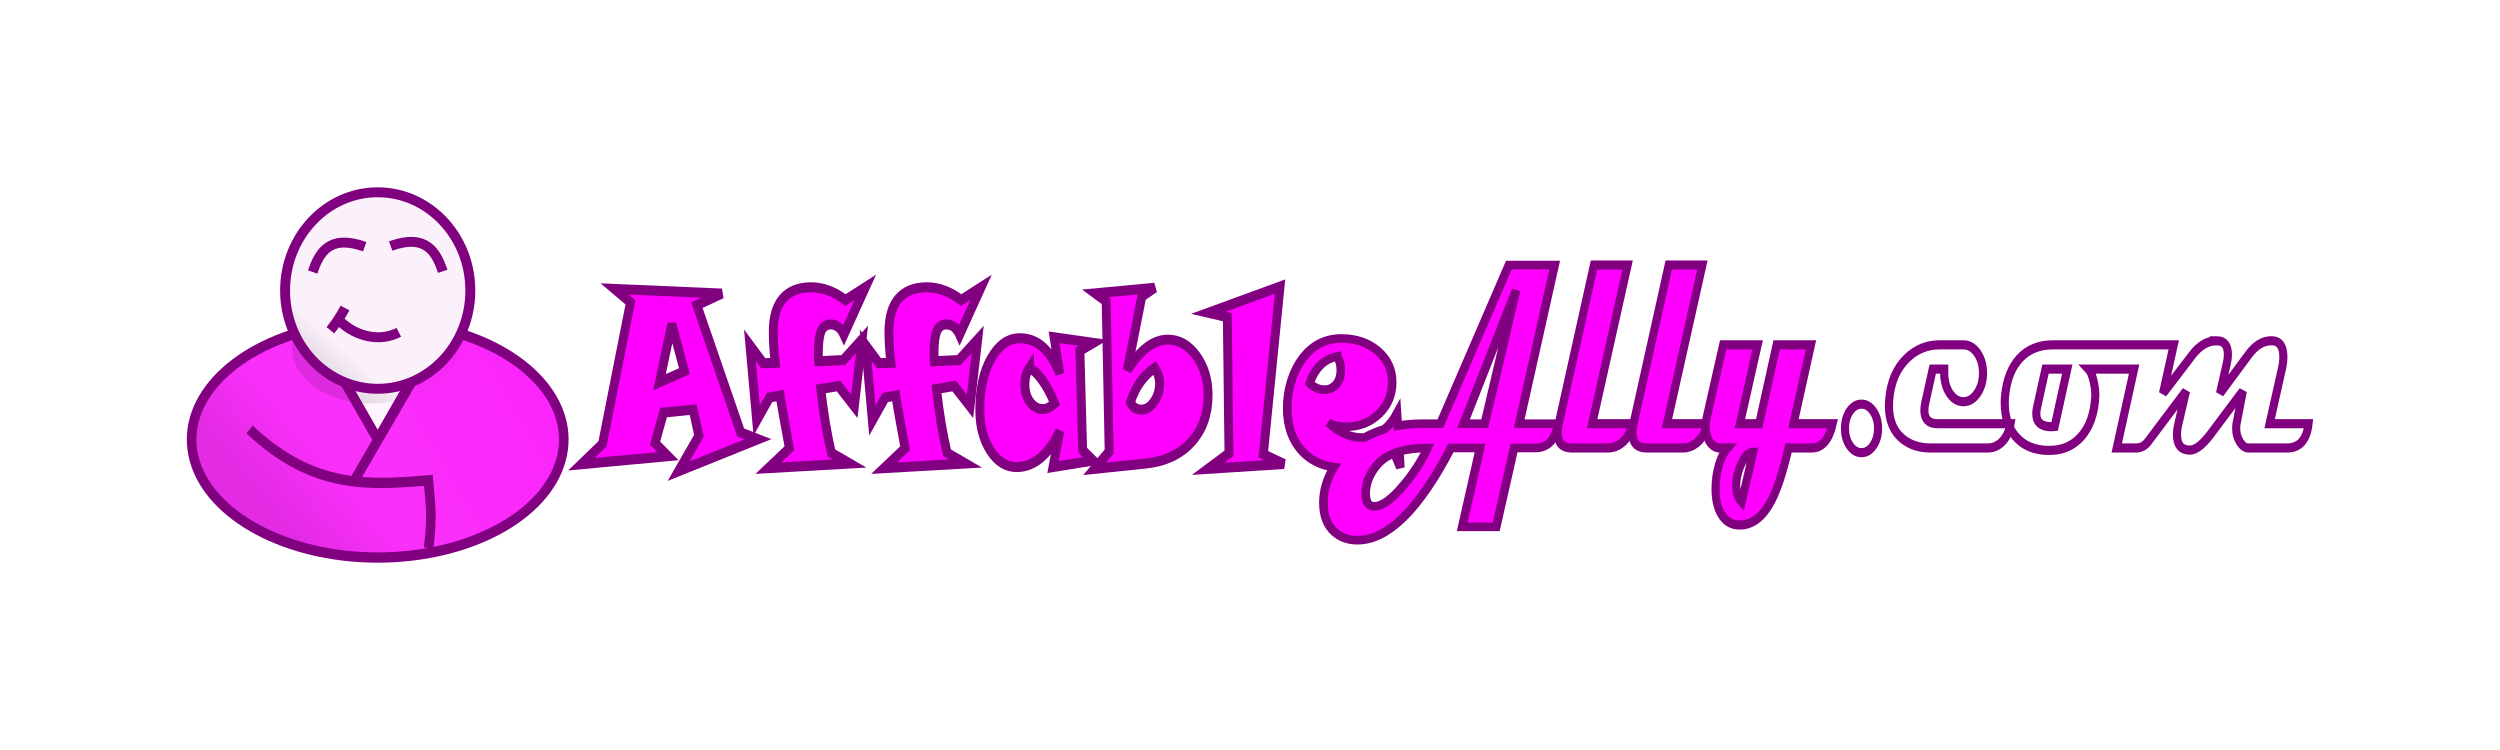
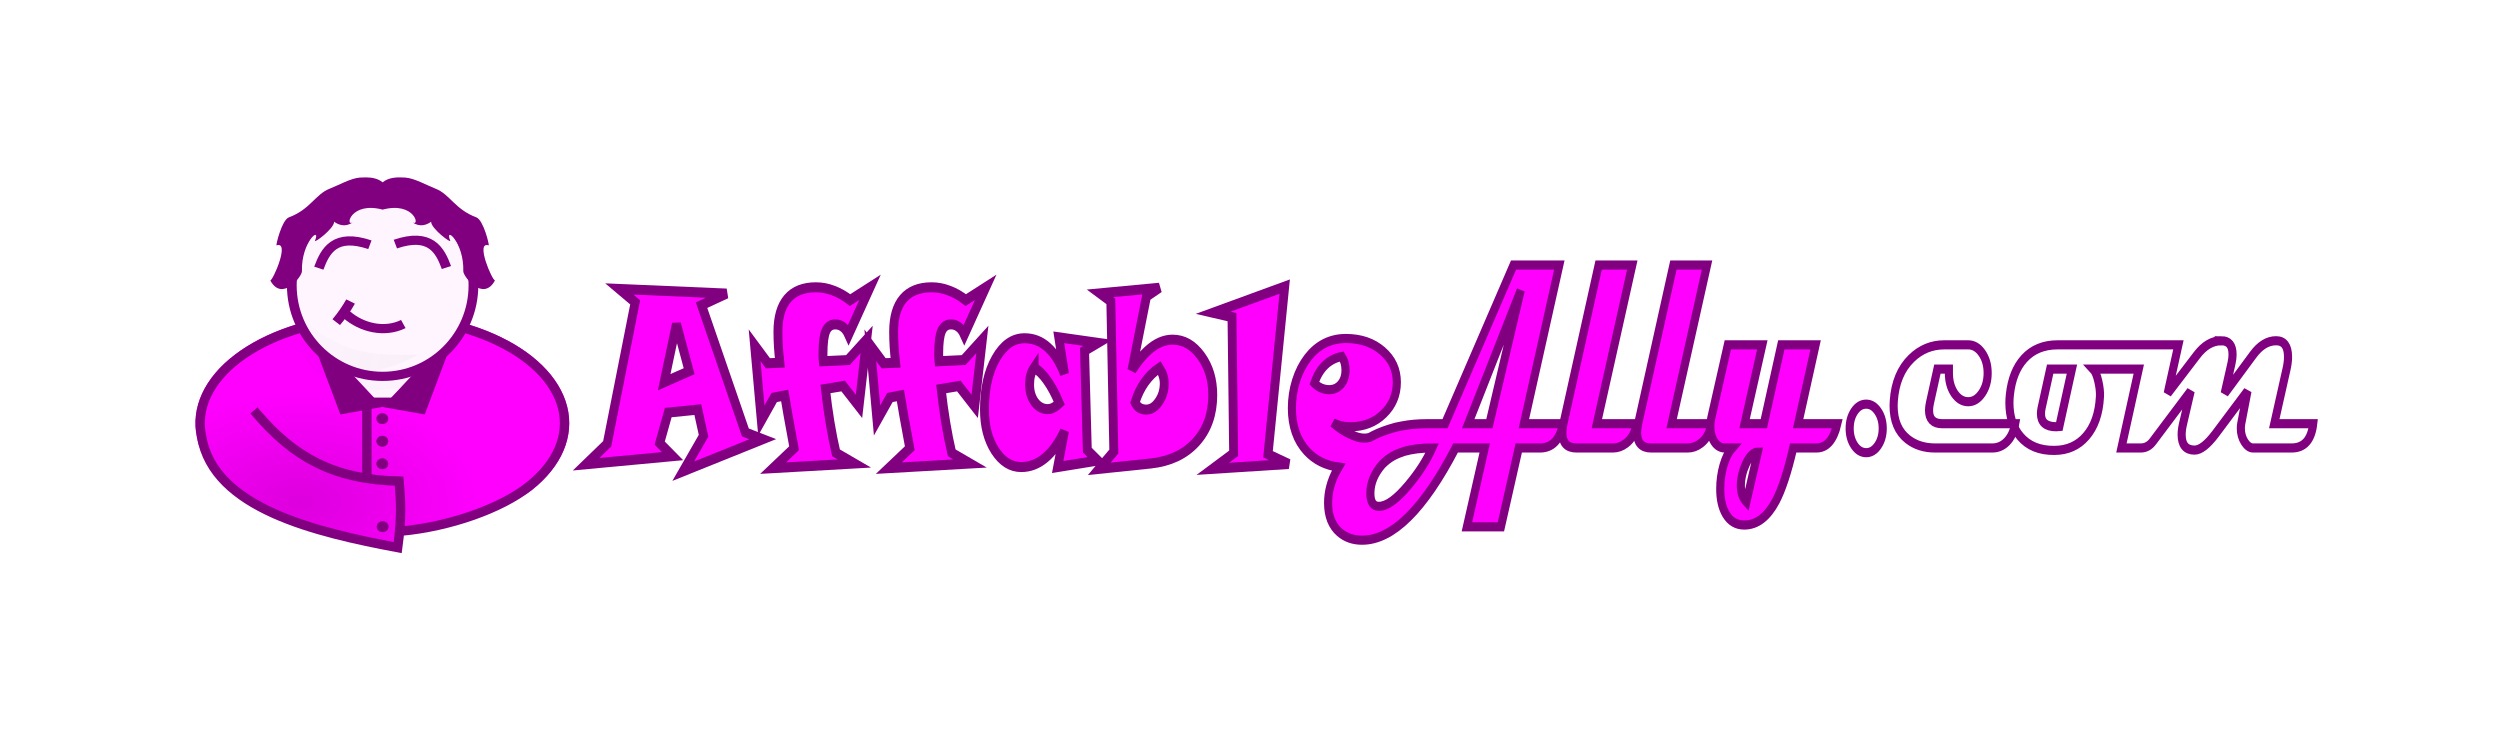
<svg xmlns="http://www.w3.org/2000/svg" xmlns:xlink="http://www.w3.org/1999/xlink" width="8000" height="2400" viewBox="0 0 8000 2400" version="1.1" id="svg8">
  <defs id="defs2">
    <linearGradient id="linearGradient838">
      <stop id="stop834" offset="0" style="stop-color:#ff00ff;stop-opacity:1;" />
      <stop id="stop836" offset="1" style="stop-color:#ffaaff;stop-opacity:1" />
    </linearGradient>
    <radialGradient xlink:href="#linearGradient838" id="radialGradient827" cx="57.282" cy="139.573" fx="57.282" fy="139.573" r="22.357" gradientTransform="matrix(1,0,0,0.8816568,0,16.51751)" gradientUnits="userSpaceOnUse" spreadMethod="reflect" />
-     <linearGradient xlink:href="#linearGradient855" id="linearGradient857" x1="656.021" y1="5.127" x2="1119.314" y2="-280.544" gradientUnits="userSpaceOnUse" gradientTransform="matrix(1.002694,0,0,1.07871,-11.72086,-41.65188)" />
-     <linearGradient id="linearGradient855">
-       <stop style="stop-color:#ffffff;stop-opacity:1;" offset="0" id="stop851" />
-       <stop style="stop-color:#ffffff;stop-opacity:0.527" offset="1" id="stop853" />
+     <radialGradient spreadMethod="reflect" gradientUnits="userSpaceOnUse" gradientTransform="matrix(1,0,0,0.8816568,0,16.51751)" r="22.357" fy="139.573" fx="57.282" cy="139.573" cx="57.282" id="radialGradient827-5" xlink:href="#linearGradient838" />
+     <linearGradient id="linearGradient965">
+       <stop id="stop961" offset="0" style="stop-color:#000000;stop-opacity:1;" />
+       <stop id="stop963" offset="1" style="stop-color:#000000;stop-opacity:0;" />
    </linearGradient>
-     <linearGradient xlink:href="#linearGradient1071" id="linearGradient1077" x1="430.561" y1="280.298" x2="590.971" y2="136.298" gradientUnits="userSpaceOnUse" gradientTransform="matrix(1.002694,0,0,1.07871,-1.694013,-45.96669)" />
+     <linearGradient id="linearGradient1339">
+       <stop style="stop-color:#ffffff;stop-opacity:0.231" offset="0" id="stop1335" />
+       <stop style="stop-color:#000000;stop-opacity:0.141" offset="1" id="stop1337" />
+     </linearGradient>
    <linearGradient id="linearGradient1071">
-       <stop style="stop-color:#000000;stop-opacity:1;" offset="0" id="stop1067" />
-       <stop style="stop-color:#000000;stop-opacity:0.141" offset="1" id="stop1069" />
+       <stop id="stop1067" offset="0" style="stop-color:#000000;stop-opacity:1;" />
+       <stop id="stop1069" offset="1" style="stop-color:#000000;stop-opacity:0.141" />
    </linearGradient>
-     <linearGradient xlink:href="#linearGradient1071" id="linearGradient1049" gradientUnits="userSpaceOnUse" gradientTransform="matrix(0.4598172,0,0,0.5651099,409.2102,-146.4245)" x1="430.561" y1="280.298" x2="590.971" y2="136.298" />
-     <linearGradient xlink:href="#linearGradient1071" id="linearGradient1081" gradientUnits="userSpaceOnUse" gradientTransform="matrix(0.499058,0,0,0.8981533,24.23037,-686.8551)" x1="430.561" y1="280.298" x2="476.012" y2="188.903" />
+     <radialGradient spreadMethod="reflect" gradientUnits="userSpaceOnUse" gradientTransform="matrix(1,0,0,0.8816568,0,16.51751)" r="22.357" fy="139.573" fx="57.282" cy="139.573" cx="57.282" id="radialGradient827-55" xlink:href="#linearGradient838" />
+     <linearGradient y2="136.298" x2="590.971" y1="290.314" x1="502.894" gradientTransform="matrix(0.5490671,0,0,0.6440534,474.4132,-198.2713)" gradientUnits="userSpaceOnUse" id="linearGradient1049" xlink:href="#linearGradient1071" />
+     <linearGradient y2="136.298" x2="590.971" y1="280.298" x1="430.561" gradientTransform="matrix(1.178848,0,0,1.319536,-65.99549,-75.18657)" gradientUnits="userSpaceOnUse" id="linearGradient1226" xlink:href="#linearGradient1071" />
+     <linearGradient gradientTransform="matrix(1.105025,0.5759596,0,1.28166,-93.32294,-306.5986)" gradientUnits="userSpaceOnUse" y2="391.781" x2="943.907" y1="271.596" x1="518.801" id="linearGradient2511" xlink:href="#linearGradient1339" />
+     <radialGradient gradientUnits="userSpaceOnUse" gradientTransform="matrix(1,0,0,0.606743,0,405.5889)" r="582.553" fy="1373.606" fx="538.192" cy="1373.606" cx="538.192" id="radialGradient967" xlink:href="#linearGradient965" />
+     <filter id="filter973" style="color-interpolation-filters:sRGB">
+       <feBlend id="feBlend975" in2="BackgroundImage" mode="darken" />
+     </filter>
+     <radialGradient r="582.553" fy="1373.606" fx="538.192" cy="1373.606" cx="538.192" gradientTransform="matrix(1,0,0,0.606743,0,405.5889)" gradientUnits="userSpaceOnUse" id="radialGradient1023" xlink:href="#linearGradient965" />
  </defs>
  <g id="layer1" transform="translate(-106.0129,1740.132)">
-     <g id="g2091" transform="matrix(6.673447,0,0,7.505101,-384.3788,-1801.385)">
-       <g id="g969" transform="translate(-5.734134,-3.9595188e-6)">
-         <g transform="translate(-33.06932,11.78087)" id="g5104">
-           <path style="font-style:normal;font-variant:normal;font-weight:normal;font-stretch:normal;font-size:128.679px;line-height:0px;font-family:'Fira Code';-inkscape-font-specification:'Fira Code';letter-spacing:0px;word-spacing:0px;fill:#ff00ff;fill-opacity:1;stroke:#800080;stroke-width:27.549;stroke-miterlimit:4;stroke-dasharray:none" d="m 5087.289,759.777 -219.18,507.687 h -58.975 c -26.885,0 -52.66,2.291 -77.33,6.859 l -2.463,-39.545 c -11.219,20.621 -24.291,37.197 -39.207,49.752 -12.106,3.731 -23.916,8.073 -35.428,13.027 -9.738,4.231 -19.066,8.843 -27.998,13.826 -3.004,0.239 -6.038,0.369 -9.109,0.369 -18.672,0 -36.859,-3.791 -54.559,-11.375 -17.505,-7.837 -35.398,-19.845 -53.682,-36.023 8.364,4.298 17.116,7.584 26.258,9.859 9.142,2.022 18.963,3.033 29.467,3.033 42.596,0 77.996,-13.65 106.199,-40.951 28.398,-27.302 42.596,-61.176 42.596,-101.623 0,-40.194 -15.366,-73.562 -46.098,-100.105 -30.732,-26.543 -69.73,-39.814 -116.994,-39.814 -24.702,0 -47.361,5.182 -67.978,15.547 -20.423,10.364 -38.414,25.657 -53.975,45.881 -16.144,20.982 -28.69,45.629 -37.637,73.941 -8.753,28.06 -13.129,57.259 -13.129,87.594 0,57.384 16.144,103.517 48.432,138.402 26.56,28.318 60.276,45.052 101.141,50.215 -2.2,3.636 -4.335,7.334 -6.387,11.107 -18.239,33.652 -27.359,68.113 -27.359,103.383 0,41.417 12.261,72.804 36.783,94.16 19.456,16.826 43.37,25.238 71.742,25.238 97.48,0 197.292,-98.367 299.434,-295.1 h 93.324 l -57.15,252.389 h 108.83 l 57.15,-252.389 h 67.732 c 39.114,0 63.838,-25.886 74.174,-77.658 h -125.49 l 113.389,-507.687 z m 23.104,80.57 -100.318,427.117 h -67.791 z m -572.734,212.043 c 4.084,6.32 7.097,13.018 9.043,20.096 1.946,7.078 2.92,15.041 2.92,23.889 0,18.201 -4.863,33.116 -14.588,44.744 -9.725,11.629 -22.271,17.443 -37.637,17.443 -8.753,0 -17.31,-1.77 -25.674,-5.309 -8.364,-3.792 -15.659,-8.974 -21.883,-15.547 8.364,-24.268 19.838,-43.48 34.426,-57.637 14.782,-14.409 32.581,-23.635 53.393,-27.68 z m 289.412,292.732 c -17.834,40.123 -43.267,79.762 -76.301,118.914 -37.695,45.3 -69.108,67.949 -94.238,67.949 -18.239,0 -27.359,-13.913 -27.359,-41.74 0,-32.681 12.665,-63.581 37.998,-92.703 13.462,-15.373 31.323,-27.362 53.57,-35.973 l 19.396,46.498 -3.234,-51.926 c 25.294,-7.339 55.34,-11.02 90.168,-11.02 z" transform="matrix(0.1498476,0,0,0.1332427,73.48402,8.161489)" id="path969" />
-           <path id="path971" style="font-style:normal;font-variant:normal;font-weight:bold;font-stretch:semi-expanded;font-size:128.679px;line-height:0px;font-family:Magneto;-inkscape-font-specification:'Magneto, Bold Semi-Expanded';font-variant-ligatures:normal;font-variant-caps:normal;font-variant-numeric:normal;font-feature-settings:normal;text-align:start;letter-spacing:0px;word-spacing:0px;writing-mode:lr-tb;text-anchor:start;fill:#ff00ff;fill-opacity:1;stroke:#800080;stroke-width:3.893;stroke-miterlimit:4;stroke-dasharray:none" d="m 930.733,177.042 q -1.139,5.691 -5.239,8.407 -2.87,1.94 -6.15,1.94 h -17.538 q -6.742,0 -6.742,-6.532 0,-1.681 0.501,-3.816 l 16.9,-67.646 h 16.126 l -16.991,67.646 z" />
-           <path id="path973" style="font-style:normal;font-variant:normal;font-weight:bold;font-stretch:semi-expanded;font-size:128.679px;line-height:0px;font-family:Magneto;-inkscape-font-specification:'Magneto, Bold Semi-Expanded';font-variant-ligatures:normal;font-variant-caps:normal;font-variant-numeric:normal;font-feature-settings:normal;text-align:start;letter-spacing:0px;word-spacing:0px;writing-mode:lr-tb;text-anchor:start;fill:#ff00ff;fill-opacity:1;stroke:#800080;stroke-width:3.893;stroke-miterlimit:4;stroke-dasharray:none" d="m 894.884,177.042 q -1.139,5.691 -5.239,8.407 -2.87,1.94 -6.15,1.94 h -17.538 q -6.742,0 -6.742,-6.532 0,-1.681 0.501,-3.816 L 876.617,109.396 h 16.126 l -16.991,67.646 z" />
-           <path id="path975" style="font-style:normal;font-variant:normal;font-weight:bold;font-stretch:semi-expanded;font-size:128.679px;line-height:0px;font-family:Magneto;-inkscape-font-specification:'Magneto, Bold Semi-Expanded';font-variant-ligatures:normal;font-variant-caps:normal;font-variant-numeric:normal;font-feature-settings:normal;text-align:start;letter-spacing:0px;word-spacing:0px;writing-mode:lr-tb;text-anchor:start;fill:#ff00ff;fill-opacity:1;stroke:#800080;stroke-width:3.893;stroke-miterlimit:4;stroke-dasharray:none" d="m 991.091,177.042 q -2.688,10.347 -10.067,10.347 h -11.115 q -3.963,15.262 -8.336,22.635 -6.104,10.218 -15.169,10.218 -5.694,0 -8.792,-4.721 -2.688,-4.139 -2.688,-10.671 0,-5.174 1.549,-10.024 1.594,-4.85 4.145,-7.437 h -3.462 q -3.006,0 -5.011,-2.587 -1.959,-2.651 -1.959,-6.596 0,-1.811 0.456,-3.686 l 7.926,-31.107 h 16.536 l -8.518,33.629 h 9.247 l 8.382,-33.629 h 16.444 l -8.382,33.629 z m -38.127,12.093 q -3.006,0 -5.603,4.786 -2.551,4.85 -2.551,9.636 0,4.268 2.642,6.855 z" />
-           <path id="path977" style="font-style:normal;font-variant:normal;font-weight:bold;font-stretch:semi-expanded;font-size:128.679px;line-height:0px;font-family:Magneto;-inkscape-font-specification:'Magneto, Bold Semi-Expanded';font-variant-ligatures:normal;font-variant-caps:normal;font-variant-numeric:normal;font-feature-settings:normal;text-align:start;letter-spacing:0px;word-spacing:0px;writing-mode:lr-tb;text-anchor:start;fill:none;fill-opacity:1;stroke:#800080;stroke-width:3.893;stroke-miterlimit:4;stroke-dasharray:none" d="m 1012.839,179.047 q 0,4.268 -2.323,7.308 -2.323,3.04 -5.603,3.04 -3.325,0 -5.649,-3.04 -2.278,-3.04 -2.278,-7.308 0,-4.268 2.278,-7.308 2.323,-3.04 5.649,-3.04 3.28,0 5.603,3.04 2.323,3.04 2.323,7.308 z" />
-           <path id="path979" style="font-style:normal;font-variant:normal;font-weight:bold;font-stretch:semi-expanded;font-size:128.679px;line-height:0px;font-family:Magneto;-inkscape-font-specification:'Magneto, Bold Semi-Expanded';font-variant-ligatures:normal;font-variant-caps:normal;font-variant-numeric:normal;font-feature-settings:normal;text-align:start;letter-spacing:0px;word-spacing:0px;writing-mode:lr-tb;text-anchor:start;fill:none;fill-opacity:1;stroke:#800080;stroke-width:3.893;stroke-miterlimit:4;stroke-dasharray:none" d="m 1076.365,177.042 q -1.002,5.044 -4.191,7.825 -2.915,2.522 -6.787,2.522 h -27.423 q -7.835,0 -13.165,-3.751 -6.742,-4.721 -6.742,-14.228 0,-1.035 0.091,-2.134 0.911,-11.576 8.473,-18.108 6.651,-5.756 15.716,-5.756 h 11.479 q 3.872,0 6.605,3.492 2.733,3.492 2.733,8.537 0,5.109 -2.779,8.666 -2.733,3.557 -6.559,3.557 -3.872,0 -6.605,-3.557 -2.688,-3.622 -2.642,-8.795 0,0 0,-1.552 h -5.512 l -3.553,14.292 q -0.456,1.811 -0.456,3.298 0,5.691 6.332,5.691 z" />
-           <path id="path981" d="m 1175.214,141.667 c -4.343,0 -8.26,2.048 -11.752,6.144 l -13.985,16.297 5.147,-20.695 h -1.412 -15.032 -41.498 c -6.681,0 -12.026,1.962 -16.035,5.885 -3.766,3.708 -6.043,8.817 -6.833,15.327 -0.152,1.164 -0.228,2.328 -0.228,3.492 0,5.907 1.716,10.671 5.147,14.292 3.857,4.096 9.369,6.101 16.536,6.014 6.165,-0.043 11.176,-2.026 15.032,-5.95 4.039,-4.096 6.271,-9.744 6.696,-16.944 0.121,-1.854 -0.137,-4.031 -0.774,-6.532 -0.638,-2.544 -1.458,-4.29 -2.46,-5.238 h 21.854 l -8.325,33.629 h 9.293 c 2.308,0 4.237,-0.927 5.785,-2.781 l 18.13,-21.471 -3.644,13.904 c -0.456,1.681 -0.683,3.234 -0.683,4.656 0,4.398 2.065,6.596 6.195,6.596 2.763,0 6.089,-2.285 9.976,-6.855 l 15.397,-18.302 c -1.336,6.079 -2.338,10.714 -3.006,13.904 -0.121,0.647 -0.182,1.315 -0.182,2.005 0,2.156 0.607,4.096 1.822,5.82 1.245,1.681 2.596,2.522 4.054,2.522 h 18.494 c 6.013,0 9.46,-3.449 10.34,-10.347 h -18.677 l 5.876,-23.281 c 0.486,-1.897 0.729,-3.622 0.729,-5.174 0,-4.613 -1.913,-6.92 -5.74,-6.92 -4.039,0 -7.714,2.005 -11.024,6.014 l -13.62,16.426 3.28,-12.869 c 0.334,-1.337 0.501,-2.565 0.501,-3.686 0,-3.923 -1.792,-5.885 -5.375,-5.885 z m -82.086,12.093 h 10.432 l -6.059,24.51 c -0.425,0.043 -0.926,0.065 -1.503,0.065 -4.859,0 -7.288,-1.854 -7.288,-5.562 0,-0.776 0.106,-1.595 0.319,-2.458 z" style="font-style:normal;font-variant:normal;font-weight:bold;font-stretch:semi-expanded;font-size:128.679px;line-height:0px;font-family:Magneto;-inkscape-font-specification:'Magneto, Bold Semi-Expanded';font-variant-ligatures:normal;font-variant-caps:normal;font-variant-numeric:normal;font-feature-settings:normal;text-align:start;letter-spacing:0px;word-spacing:0px;writing-mode:lr-tb;text-anchor:start;fill:none;fill-opacity:1;stroke:#800080;stroke-width:3.893;stroke-miterlimit:4;stroke-dasharray:none" />
-           <path id="path1219" style="font-style:normal;font-variant:normal;font-weight:normal;font-stretch:normal;font-size:15.436px;line-height:1.15em;font-family:'Snap ITC';-inkscape-font-specification:'Snap ITC, Normal';font-variant-ligatures:normal;font-variant-caps:normal;font-variant-numeric:normal;font-feature-settings:normal;text-align:center;letter-spacing:0px;word-spacing:-0.169px;writing-mode:lr-tb;text-anchor:middle;fill:#ff00ff;fill-opacity:1;stroke:#800080;stroke-width:4.272;stroke-miterlimit:4;stroke-dasharray:none;stroke-opacity:1;paint-order:fill markers stroke" d="m 440.502,154.65 -6.077,-20.159 -5.902,24.858 z m 35.281,29.001 -38.123,13.641 9.749,-15.107 -2.754,-11.166 -14.165,1.263 -4.11,13.035 6.164,5.558 -41.446,3.436 10.099,-8.69 13.422,-60.326 -7.607,-5.709 51.413,1.97 -11.979,4.951 21.029,54.263 z" />
-           <path id="path1221" style="font-style:normal;font-variant:normal;font-weight:normal;font-stretch:normal;font-size:15.436px;line-height:1.15em;font-family:'Snap ITC';-inkscape-font-specification:'Snap ITC, Normal';font-variant-ligatures:normal;font-variant-caps:normal;font-variant-numeric:normal;font-feature-settings:normal;text-align:center;letter-spacing:0px;word-spacing:-0.169px;writing-mode:lr-tb;text-anchor:middle;fill:#ff00ff;fill-opacity:1;stroke:#800080;stroke-width:4.272;stroke-miterlimit:4;stroke-dasharray:none;stroke-opacity:1;paint-order:fill markers stroke" d="m 527.24,118.879 -10.274,20.159 q -1.093,-2.173 -2.711,-3.234 -1.574,-1.112 -3.672,-1.112 -3.148,0 -4.547,2.88 -1.355,2.88 -1.355,9.448 0,1.162 0,1.92 0.046,0.758 0.131,1.465 l 11.848,-0.505 8.962,-8.791 -3.672,28.546 -7.607,-8.69 -8.482,1.263 q 0.918,7.427 2.186,14.248 1.268,6.77 2.885,12.985 l 8.787,4.547 -38.954,1.97 10.055,-8.488 q -1.967,-9.397 -2.929,-14.248 -0.962,-4.901 -1.574,-8.235 l -5.028,0.859 -6.164,9.802 -3.235,-32.083 6.383,7.68 5.727,-0.202 q -0.437,-3.537 -0.699,-6.871 -0.219,-3.335 -0.219,-6.366 0,-9.347 4.634,-14.147 4.634,-4.8 13.553,-4.8 4.284,0 8.394,1.415 4.153,1.364 8.001,4.042 z" />
-           <path id="path1223" style="font-style:normal;font-variant:normal;font-weight:normal;font-stretch:normal;font-size:15.436px;line-height:1.15em;font-family:'Snap ITC';-inkscape-font-specification:'Snap ITC, Normal';font-variant-ligatures:normal;font-variant-caps:normal;font-variant-numeric:normal;font-feature-settings:normal;text-align:center;letter-spacing:0px;word-spacing:-0.169px;writing-mode:lr-tb;text-anchor:middle;fill:#ff00ff;fill-opacity:1;stroke:#800080;stroke-width:4.272;stroke-miterlimit:4;stroke-dasharray:none;stroke-opacity:1;paint-order:fill markers stroke" d="m 582.719,118.879 -10.274,20.159 q -1.093,-2.173 -2.711,-3.234 -1.574,-1.112 -3.672,-1.112 -3.148,0 -4.547,2.88 -1.355,2.88 -1.355,9.448 0,1.162 0,1.92 0.046,0.758 0.131,1.465 l 11.848,-0.505 8.962,-8.791 -3.672,28.546 -7.607,-8.69 -8.482,1.263 q 0.918,7.427 2.186,14.248 1.268,6.77 2.885,12.985 l 8.787,4.547 -38.954,1.97 10.055,-8.488 q -1.967,-9.397 -2.929,-14.248 -0.962,-4.901 -1.574,-8.235 l -5.028,0.859 -6.164,9.802 -3.235,-32.083 6.383,7.68 5.727,-0.202 q -0.437,-3.537 -0.699,-6.871 -0.219,-3.335 -0.219,-6.366 0,-9.347 4.634,-14.147 4.634,-4.8 13.553,-4.8 4.284,0 8.394,1.415 4.153,1.364 8.001,4.042 z" />
-           <path id="path1225" style="font-style:normal;font-variant:normal;font-weight:normal;font-stretch:normal;font-size:15.436px;line-height:1.15em;font-family:'Snap ITC';-inkscape-font-specification:'Snap ITC, Normal';font-variant-ligatures:normal;font-variant-caps:normal;font-variant-numeric:normal;font-feature-settings:normal;text-align:center;letter-spacing:0px;word-spacing:-0.169px;writing-mode:lr-tb;text-anchor:middle;fill:#ff00ff;fill-opacity:1;stroke:#800080;stroke-width:4.272;stroke-miterlimit:4;stroke-dasharray:none;stroke-opacity:1;paint-order:fill markers stroke" d="m 605.934,153.134 q -1.137,1.516 -1.661,3.234 -0.525,1.718 -0.525,3.991 0,4.446 2.492,7.478 2.536,2.981 6.208,2.981 1.312,0 2.711,-0.606 1.399,-0.657 2.842,-1.869 -2.798,-5.962 -5.858,-9.751 -3.017,-3.84 -6.208,-5.457 z m 30.603,-10.56 -6.427,3.385 1.312,42.339 5.028,4.446 -19.236,2.779 3.279,-15.41 q -4.022,7.629 -9.312,11.519 -5.246,3.89 -11.454,3.89 -7.432,0 -12.547,-7.023 -5.071,-7.073 -5.071,-17.481 0,-13.288 5.465,-21.826 5.465,-8.589 13.771,-8.589 6.295,0 11.061,3.84 4.809,3.789 8.088,11.368 l -2.754,-15.612 z" />
-           <path id="path1227" style="font-style:normal;font-variant:normal;font-weight:normal;font-stretch:normal;font-size:15.436px;line-height:1.15em;font-family:'Snap ITC';-inkscape-font-specification:'Snap ITC, Normal';font-variant-ligatures:normal;font-variant-caps:normal;font-variant-numeric:normal;font-feature-settings:normal;text-align:center;letter-spacing:0px;word-spacing:-0.169px;writing-mode:lr-tb;text-anchor:middle;fill:#ff00ff;fill-opacity:1;stroke:#800080;stroke-width:4.272;stroke-miterlimit:4;stroke-dasharray:none;stroke-opacity:1;paint-order:fill markers stroke" d="m 654.331,167.938 q 0.787,1.566 2.098,2.324 1.355,0.758 3.279,0.758 3.41,0 5.989,-3.385 2.623,-3.385 2.623,-7.781 0,-1.718 -0.568,-3.284 -0.524,-1.566 -1.792,-3.335 -4.066,2.476 -6.995,6.164 -2.929,3.688 -4.634,8.539 z m 5.465,-45.118 -6.995,31.426 q 4.809,-6.619 9.574,-9.802 4.809,-3.234 9.968,-3.234 7.957,0 13.597,6.922 5.64,6.871 5.64,16.673 0,12.176 -8.001,20.058 -8.001,7.831 -21.816,9.145 l -24.614,2.274 6.995,-7.377 -1.443,-64.014 -5.203,-3.436 28.461,-2.375 z" />
-           <path id="path1229" style="font-style:normal;font-variant:normal;font-weight:normal;font-stretch:normal;font-size:15.436px;line-height:1.15em;font-family:'Snap ITC';-inkscape-font-specification:'Snap ITC, Normal';font-variant-ligatures:normal;font-variant-caps:normal;font-variant-numeric:normal;font-feature-settings:normal;text-align:center;letter-spacing:0px;word-spacing:-0.169px;writing-mode:lr-tb;text-anchor:middle;fill:#ff00ff;fill-opacity:1;stroke:#800080;stroke-width:4.272;stroke-miterlimit:4;stroke-dasharray:none;stroke-opacity:1;paint-order:fill markers stroke" d="m 727.953,194.21 -36.374,2.071 10.012,-6.619 -0.787,-58.052 -9.05,-1.869 34.319,-11.166 -8.001,71.492 z" />
+     <g id="g2091" transform="matrix(6.673447,0,0,7.505101,-369.4273,-1801.385)">
+       <path style="font-style:normal;font-variant:normal;font-weight:normal;font-stretch:normal;font-size:128.679px;line-height:0px;font-family:'Fira Code';-inkscape-font-specification:'Fira Code';letter-spacing:0px;word-spacing:0px;fill:#ff00ff;fill-opacity:1;stroke:#800080;stroke-width:3.893;stroke-miterlimit:4;stroke-dasharray:none" d="m 796.999,121.177 -32.844,67.646 h -8.837 c -4.029,0 -7.894,0.29 -11.588,0.914 -3.052,0.515 -3.304,0.532 -6.244,1.36 -1.81,0.51 -3.584,1.076 -5.309,1.736 -1.459,0.564 -2.857,1.178 -4.195,1.842 -3.901,1.036 -7.793,-0.783 -9.54,-1.466 -2.623,-1.044 -5.304,-2.644 -8.044,-4.8 1.253,0.573 2.565,1.011 3.935,1.314 1.37,0.269 2.842,0.404 4.416,0.404 6.383,0 11.688,-1.819 15.914,-5.456 4.255,-3.638 6.383,-8.151 6.383,-13.541 0,-5.356 -2.303,-9.802 -6.908,-13.338 -4.605,-3.537 -10.449,-5.305 -17.531,-5.305 -3.702,0 -7.097,0.691 -10.186,2.072 -3.06,1.381 -5.756,3.419 -8.088,6.113 -2.419,2.796 -4.299,6.08 -5.64,9.852 -1.312,3.739 -1.967,7.629 -1.967,11.671 0,7.646 2.419,13.793 7.257,18.441 3.98,3.773 9.032,6.003 15.156,6.691 -0.33,0.485 -0.65,0.977 -0.957,1.48 -2.733,4.484 -4.1,9.076 -4.1,13.775 0,5.519 1.837,9.701 5.512,12.546 2.915,2.242 6.499,3.363 10.75,3.363 14.607,0 29.564,-13.107 44.869,-39.32 h 13.984 l -8.564,33.629 h 16.308 l 8.564,-33.629 h 10.15 c 5.861,0 9.566,-3.449 11.115,-10.347 h -18.804 l 16.991,-67.646 z m 3.462,10.735 -15.032,56.91 h -10.158 z m -85.823,28.253 c 0.612,0.842 1.063,1.734 1.355,2.678 0.292,0.943 0.438,2.004 0.438,3.183 0,2.425 -0.729,4.412 -2.186,5.962 -1.457,1.549 -3.337,2.324 -5.64,2.324 -1.312,0 -2.594,-0.236 -3.847,-0.707 -1.253,-0.505 -2.346,-1.196 -3.279,-2.072 1.253,-3.234 2.973,-5.793 5.159,-7.68 2.215,-1.92 4.882,-3.149 8.001,-3.688 z m 43.368,39.004 c -2.672,5.346 -6.483,10.628 -11.433,15.844 -5.649,6.036 -10.356,9.054 -14.121,9.054 -2.733,0 -4.1,-1.854 -4.1,-5.562 0,-4.354 1.898,-8.472 5.694,-12.352 3.511,-3.071 6.193,-4.245 10.449,-5.516 3.79,-0.978 8.293,-1.468 13.511,-1.468 z" id="path969" />
+       <path id="path971" style="font-style:normal;font-variant:normal;font-weight:bold;font-stretch:semi-expanded;font-size:128.679px;line-height:0px;font-family:Magneto;-inkscape-font-specification:'Magneto, Bold Semi-Expanded';font-variant-ligatures:normal;font-variant-caps:normal;font-variant-numeric:normal;font-feature-settings:normal;text-align:start;letter-spacing:0px;word-spacing:0px;writing-mode:lr-tb;text-anchor:start;fill:#ff00ff;fill-opacity:1;stroke:#800080;stroke-width:3.893;stroke-miterlimit:4;stroke-dasharray:none" d="m 891.93,188.823 q -1.139,5.691 -5.239,8.407 -2.87,1.94 -6.15,1.94 H 863.004 q -6.742,0 -6.742,-6.532 0,-1.681 0.501,-3.816 l 16.9,-67.646 h 16.126 l -16.991,67.646 z" />
+       <path id="path973" style="font-style:normal;font-variant:normal;font-weight:bold;font-stretch:semi-expanded;font-size:128.679px;line-height:0px;font-family:Magneto;-inkscape-font-specification:'Magneto, Bold Semi-Expanded';font-variant-ligatures:normal;font-variant-caps:normal;font-variant-numeric:normal;font-feature-settings:normal;text-align:start;letter-spacing:0px;word-spacing:0px;writing-mode:lr-tb;text-anchor:start;fill:#ff00ff;fill-opacity:1;stroke:#800080;stroke-width:3.893;stroke-miterlimit:4;stroke-dasharray:none" d="m 856.08,188.823 q -1.139,5.691 -5.239,8.407 -2.87,1.94 -6.15,1.94 h -17.538 q -6.742,0 -6.742,-6.532 0,-1.681 0.501,-3.816 l 16.9,-67.646 h 16.126 l -16.991,67.646 z" />
+       <path id="path975" style="font-style:normal;font-variant:normal;font-weight:bold;font-stretch:semi-expanded;font-size:128.679px;line-height:0px;font-family:Magneto;-inkscape-font-specification:'Magneto, Bold Semi-Expanded';font-variant-ligatures:normal;font-variant-caps:normal;font-variant-numeric:normal;font-feature-settings:normal;text-align:start;letter-spacing:0px;word-spacing:0px;writing-mode:lr-tb;text-anchor:start;fill:#ff00ff;fill-opacity:1;stroke:#800080;stroke-width:3.893;stroke-miterlimit:4;stroke-dasharray:none" d="m 952.287,188.823 q -2.688,10.347 -10.067,10.347 h -11.115 q -3.963,15.262 -8.336,22.635 -6.104,10.218 -15.169,10.218 -5.694,0 -8.792,-4.721 -2.688,-4.139 -2.688,-10.671 0,-5.174 1.549,-10.024 1.594,-4.85 4.145,-7.437 h -3.462 q -3.006,0 -5.011,-2.587 -1.959,-2.651 -1.959,-6.596 0,-1.811 0.456,-3.686 l 7.926,-31.107 h 16.536 l -8.518,33.629 h 9.247 l 8.382,-33.629 h 16.444 l -8.382,33.629 z M 914.16,200.916 q -3.006,0 -5.603,4.786 -2.551,4.85 -2.551,9.636 0,4.268 2.642,6.855 z" />
+       <path id="path977" style="font-style:normal;font-variant:normal;font-weight:bold;font-stretch:semi-expanded;font-size:128.679px;line-height:0px;font-family:Magneto;-inkscape-font-specification:'Magneto, Bold Semi-Expanded';font-variant-ligatures:normal;font-variant-caps:normal;font-variant-numeric:normal;font-feature-settings:normal;text-align:start;letter-spacing:0px;word-spacing:0px;writing-mode:lr-tb;text-anchor:start;fill:none;fill-opacity:1;stroke:#800080;stroke-width:3.893;stroke-miterlimit:4;stroke-dasharray:none" d="m 974.035,190.828 q 0,4.268 -2.323,7.308 -2.323,3.04 -5.603,3.04 -3.325,0 -5.649,-3.04 -2.278,-3.04 -2.278,-7.308 0,-4.268 2.278,-7.308 2.323,-3.04 5.649,-3.04 3.28,0 5.603,3.04 2.323,3.04 2.323,7.308 z" />
+       <path id="path979" style="font-style:normal;font-variant:normal;font-weight:bold;font-stretch:semi-expanded;font-size:128.679px;line-height:0px;font-family:Magneto;-inkscape-font-specification:'Magneto, Bold Semi-Expanded';font-variant-ligatures:normal;font-variant-caps:normal;font-variant-numeric:normal;font-feature-settings:normal;text-align:start;letter-spacing:0px;word-spacing:0px;writing-mode:lr-tb;text-anchor:start;fill:none;fill-opacity:1;stroke:#800080;stroke-width:3.893;stroke-miterlimit:4;stroke-dasharray:none" d="m 1037.561,188.823 q -1.002,5.044 -4.191,7.825 -2.915,2.522 -6.787,2.522 h -27.423 q -7.835,0 -13.165,-3.751 -6.742,-4.721 -6.742,-14.228 0,-1.035 0.091,-2.134 0.911,-11.576 8.473,-18.108 6.651,-5.756 15.716,-5.756 h 11.479 q 3.872,0 6.605,3.492 2.733,3.492 2.733,8.537 0,5.109 -2.779,8.666 -2.733,3.557 -6.559,3.557 -3.872,0 -6.605,-3.557 -2.688,-3.622 -2.642,-8.795 0,0 0,-1.552 h -5.512 l -3.553,14.292 q -0.456,1.811 -0.456,3.298 0,5.691 6.332,5.691 z" />
+       <path id="path981" d="m 1136.41,153.448 c -4.343,0 -8.26,2.048 -11.752,6.144 l -13.985,16.297 5.147,-20.695 h -1.412 -15.032 -41.498 c -6.681,0 -12.026,1.962 -16.035,5.885 -3.766,3.708 -6.043,8.817 -6.833,15.327 -0.152,1.164 -0.228,2.328 -0.228,3.492 0,5.907 1.716,10.671 5.147,14.292 3.857,4.096 9.369,6.101 16.536,6.014 6.165,-0.043 11.176,-2.026 15.032,-5.95 4.039,-4.096 6.271,-9.744 6.696,-16.944 0.121,-1.854 -0.137,-4.031 -0.774,-6.532 -0.638,-2.544 -1.458,-4.29 -2.46,-5.238 h 21.854 l -8.325,33.629 h 9.293 c 2.308,0 4.237,-0.927 5.785,-2.781 l 18.13,-21.471 -3.644,13.904 c -0.456,1.681 -0.683,3.234 -0.683,4.656 0,4.398 2.065,6.596 6.195,6.596 2.763,0 6.089,-2.285 9.976,-6.855 l 15.397,-18.302 c -1.336,6.079 -2.338,10.714 -3.006,13.904 -0.121,0.647 -0.182,1.315 -0.182,2.005 0,2.156 0.607,4.096 1.822,5.82 1.245,1.681 2.596,2.522 4.054,2.522 h 18.494 c 6.013,0 9.46,-3.449 10.34,-10.347 h -18.677 l 5.876,-23.281 c 0.486,-1.897 0.729,-3.622 0.729,-5.174 0,-4.613 -1.913,-6.92 -5.74,-6.92 -4.039,0 -7.714,2.005 -11.024,6.014 l -13.62,16.426 3.28,-12.869 c 0.334,-1.337 0.501,-2.565 0.501,-3.686 0,-3.923 -1.792,-5.885 -5.375,-5.885 z m -82.086,12.093 h 10.432 l -6.059,24.51 c -0.425,0.043 -0.926,0.065 -1.503,0.065 -4.859,0 -7.288,-1.854 -7.288,-5.562 0,-0.776 0.106,-1.595 0.319,-2.458 z" style="font-style:normal;font-variant:normal;font-weight:bold;font-stretch:semi-expanded;font-size:128.679px;line-height:0px;font-family:Magneto;-inkscape-font-specification:'Magneto, Bold Semi-Expanded';font-variant-ligatures:normal;font-variant-caps:normal;font-variant-numeric:normal;font-feature-settings:normal;text-align:start;letter-spacing:0px;word-spacing:0px;writing-mode:lr-tb;text-anchor:start;fill:none;fill-opacity:1;stroke:#800080;stroke-width:3.893;stroke-miterlimit:4;stroke-dasharray:none" />
+       <path id="path1219" style="font-style:normal;font-variant:normal;font-weight:normal;font-stretch:normal;font-size:15.436px;line-height:1.15em;font-family:'Snap ITC';-inkscape-font-specification:'Snap ITC, Normal';font-variant-ligatures:normal;font-variant-caps:normal;font-variant-numeric:normal;font-feature-settings:normal;text-align:center;letter-spacing:0px;word-spacing:-0.169px;writing-mode:lr-tb;text-anchor:middle;fill:#ff00ff;fill-opacity:1;stroke:#800080;stroke-width:4.272;stroke-miterlimit:4;stroke-dasharray:none;stroke-opacity:1;paint-order:fill markers stroke" d="m 401.698,166.431 -6.077,-20.159 -5.902,24.858 z m 35.281,29.001 -38.123,13.641 9.749,-15.107 -2.754,-11.166 -14.165,1.263 -4.11,13.035 6.164,5.558 -41.446,3.436 10.099,-8.69 13.422,-60.326 -7.607,-5.709 51.413,1.97 -11.979,4.951 21.029,54.263 z" />
+       <path id="path1221" style="font-style:normal;font-variant:normal;font-weight:normal;font-stretch:normal;font-size:15.436px;line-height:1.15em;font-family:'Snap ITC';-inkscape-font-specification:'Snap ITC, Normal';font-variant-ligatures:normal;font-variant-caps:normal;font-variant-numeric:normal;font-feature-settings:normal;text-align:center;letter-spacing:0px;word-spacing:-0.169px;writing-mode:lr-tb;text-anchor:middle;fill:#ff00ff;fill-opacity:1;stroke:#800080;stroke-width:4.272;stroke-miterlimit:4;stroke-dasharray:none;stroke-opacity:1;paint-order:fill markers stroke" d="m 488.436,130.66 -10.274,20.159 q -1.093,-2.173 -2.711,-3.234 -1.574,-1.112 -3.672,-1.112 -3.148,0 -4.547,2.88 -1.355,2.88 -1.355,9.448 0,1.162 0,1.92 0.046,0.758 0.131,1.465 l 11.848,-0.505 8.962,-8.791 -3.672,28.546 -7.607,-8.69 -8.482,1.263 q 0.918,7.427 2.186,14.248 1.268,6.77 2.885,12.985 l 8.787,4.547 -38.954,1.97 10.055,-8.488 q -1.967,-9.397 -2.929,-14.248 -0.962,-4.901 -1.574,-8.235 l -5.028,0.859 -6.164,9.802 -3.235,-32.083 6.383,7.68 5.727,-0.202 q -0.437,-3.537 -0.699,-6.871 -0.219,-3.335 -0.219,-6.366 0,-9.347 4.634,-14.147 4.634,-4.8 13.553,-4.8 4.284,0 8.394,1.415 4.153,1.364 8.001,4.042 z" />
+       <path id="path1223" style="font-style:normal;font-variant:normal;font-weight:normal;font-stretch:normal;font-size:15.436px;line-height:1.15em;font-family:'Snap ITC';-inkscape-font-specification:'Snap ITC, Normal';font-variant-ligatures:normal;font-variant-caps:normal;font-variant-numeric:normal;font-feature-settings:normal;text-align:center;letter-spacing:0px;word-spacing:-0.169px;writing-mode:lr-tb;text-anchor:middle;fill:#ff00ff;fill-opacity:1;stroke:#800080;stroke-width:4.272;stroke-miterlimit:4;stroke-dasharray:none;stroke-opacity:1;paint-order:fill markers stroke" d="m 543.916,130.66 -10.274,20.159 q -1.093,-2.173 -2.711,-3.234 -1.574,-1.112 -3.672,-1.112 -3.148,0 -4.547,2.88 -1.355,2.88 -1.355,9.448 0,1.162 0,1.92 0.046,0.758 0.131,1.465 l 11.848,-0.505 8.962,-8.791 -3.672,28.546 -7.607,-8.69 -8.482,1.263 q 0.918,7.427 2.186,14.248 1.268,6.77 2.885,12.985 l 8.787,4.547 -38.954,1.97 10.055,-8.488 q -1.967,-9.397 -2.929,-14.248 -0.962,-4.901 -1.574,-8.235 l -5.028,0.859 -6.164,9.802 -3.235,-32.083 6.383,7.68 5.727,-0.202 q -0.437,-3.537 -0.699,-6.871 -0.219,-3.335 -0.219,-6.366 0,-9.347 4.634,-14.147 4.634,-4.8 13.553,-4.8 4.284,0 8.394,1.415 4.153,1.364 8.001,4.042 z" />
+       <path id="path1225" style="font-style:normal;font-variant:normal;font-weight:normal;font-stretch:normal;font-size:15.436px;line-height:1.15em;font-family:'Snap ITC';-inkscape-font-specification:'Snap ITC, Normal';font-variant-ligatures:normal;font-variant-caps:normal;font-variant-numeric:normal;font-feature-settings:normal;text-align:center;letter-spacing:0px;word-spacing:-0.169px;writing-mode:lr-tb;text-anchor:middle;fill:#ff00ff;fill-opacity:1;stroke:#800080;stroke-width:4.272;stroke-miterlimit:4;stroke-dasharray:none;stroke-opacity:1;paint-order:fill markers stroke" d="m 567.13,164.915 q -1.137,1.516 -1.661,3.234 -0.525,1.718 -0.525,3.991 0,4.446 2.492,7.478 2.536,2.981 6.208,2.981 1.312,0 2.711,-0.606 1.399,-0.657 2.842,-1.869 -2.798,-5.962 -5.858,-9.751 -3.017,-3.84 -6.208,-5.457 z m 30.603,-10.56 -6.427,3.385 1.312,42.339 5.028,4.446 -19.236,2.779 3.279,-15.41 q -4.022,7.629 -9.312,11.519 -5.246,3.89 -11.454,3.89 -7.432,0 -12.547,-7.023 -5.071,-7.073 -5.071,-17.481 0,-13.288 5.465,-21.826 5.465,-8.589 13.771,-8.589 6.295,0 11.061,3.84 4.809,3.789 8.088,11.368 l -2.754,-15.612 z" />
+       <path id="path1227" style="font-style:normal;font-variant:normal;font-weight:normal;font-stretch:normal;font-size:15.436px;line-height:1.15em;font-family:'Snap ITC';-inkscape-font-specification:'Snap ITC, Normal';font-variant-ligatures:normal;font-variant-caps:normal;font-variant-numeric:normal;font-feature-settings:normal;text-align:center;letter-spacing:0px;word-spacing:-0.169px;writing-mode:lr-tb;text-anchor:middle;fill:#ff00ff;fill-opacity:1;stroke:#800080;stroke-width:4.272;stroke-miterlimit:4;stroke-dasharray:none;stroke-opacity:1;paint-order:fill markers stroke" d="m 615.527,179.718 q 0.787,1.566 2.098,2.324 1.355,0.758 3.279,0.758 3.41,0 5.989,-3.385 2.623,-3.385 2.623,-7.781 0,-1.718 -0.568,-3.284 -0.524,-1.566 -1.792,-3.335 -4.066,2.476 -6.995,6.164 -2.929,3.688 -4.634,8.539 z m 5.465,-45.118 -6.995,31.426 q 4.809,-6.619 9.574,-9.802 4.809,-3.234 9.968,-3.234 7.957,0 13.597,6.922 5.64,6.871 5.64,16.673 0,12.176 -8.001,20.058 -8.001,7.831 -21.816,9.145 l -24.614,2.274 6.995,-7.377 -1.443,-64.014 -5.203,-3.436 28.461,-2.375 z" />
+       <path id="path1229" style="font-style:normal;font-variant:normal;font-weight:normal;font-stretch:normal;font-size:15.436px;line-height:1.15em;font-family:'Snap ITC';-inkscape-font-specification:'Snap ITC, Normal';font-variant-ligatures:normal;font-variant-caps:normal;font-variant-numeric:normal;font-feature-settings:normal;text-align:center;letter-spacing:0px;word-spacing:-0.169px;writing-mode:lr-tb;text-anchor:middle;fill:#ff00ff;fill-opacity:1;stroke:#800080;stroke-width:4.272;stroke-miterlimit:4;stroke-dasharray:none;stroke-opacity:1;paint-order:fill markers stroke" d="m 689.15,205.991 -36.374,2.071 10.012,-6.619 -0.787,-58.052 -9.05,-1.869 34.319,-11.166 -8.001,71.492 z" />
+     </g>
+   </g>
+   <g style="display:inline;enable-background:new" id="g1051" transform="translate(423.4841,367.5739)">
+     <g transform="translate(2.056898,158.0872)" style="display:inline" id="layer7">
+       <g style="display:inline;opacity:1" transform="translate(71.23495,903.3248)" id="layer1-8">
+         <path id="path910" transform="translate(-73.29185,-1061.412)" d="m 799.699,646.014 c -26.105,0.008 -52.318,1.04 -78.473,3.123 -152.17,12.119 -290.009,58.816 -383.578,129.947 -93.57,71.131 -135.313,160.952 -116.164,249.955 38.312,231.031 619.933,349.659 619.933,349.659 l 8.115,-54.611 c 0,0 329.189,-63.473 420.18,-135.737 90.991,-72.264 129.494,-162.578 107.148,-251.326 C 1354.515,848.275 1273.124,768.26 1150.365,714.357 1048.706,669.719 925.477,645.975 799.699,646.014 Z M 398.975,957.252 617.451,1123.504 c -89.358,-36.174 -165.012,-93.442 -218.477,-166.252 z" style="display:inline;fill:#ff00ff;fill-opacity:1;fill-rule:nonzero;stroke:#ff00ff;stroke-width:30;stroke-linecap:square;stroke-linejoin:miter;stroke-miterlimit:4;stroke-dasharray:none;stroke-opacity:1;paint-order:fill markers stroke" />
+         <path d="m 429.504,-446.931 a 667.427,357.657 0 0 1 598.417,0.593 l -300.311,319.406 z" id="path957" style="display:inline;fill:#fff5ff;fill-opacity:1;fill-rule:nonzero;stroke:none;stroke-width:32.722;stroke-linecap:butt;stroke-linejoin:miter;stroke-miterlimit:4;stroke-dasharray:none;stroke-opacity:1;paint-order:fill markers stroke" />
+       </g>
+       <g id="g1184" transform="translate(71.23495,903.3248)" style="display:inline;opacity:0.133;filter:url(#filter973)">
+         <ellipse transform="matrix(0.9749971,-0.2222175,0.3683795,0.9296755,0,0)" ry="184.579" rx="266.959" cy="-194.215" cx="819.648" style="display:inline;opacity:0.115;fill:url(#linearGradient1049);fill-opacity:1;fill-rule:evenodd;stroke:none;stroke-width:14.867;stroke-linecap:butt;stroke-linejoin:miter;stroke-miterlimit:4;stroke-dasharray:none;stroke-opacity:1;paint-order:fill markers stroke" id="ellipse1047" />
+         <path transform="translate(-73.29185,-1061.412)" d="M 801.804,936.067 560.243,677.899 c -160.838,54.837 -372.171,174.504 -338.759,351.14 38.312,231.031 359.225,300.33 619.933,349.659 3.279,-24.419 6.541,-34.785 8.115,-54.611 137.586,-23.284 320.275,-59.352 420.18,-135.737 90.991,-72.264 129.494,-162.578 107.148,-251.326 -74.3,-157.314 -182.954,-215.51 -335.713,-258.685 z" style="display:inline;fill:url(#radialGradient1023);fill-opacity:1;fill-rule:nonzero;stroke:none;stroke-width:30;stroke-linecap:square;stroke-linejoin:miter;stroke-miterlimit:4;stroke-dasharray:none;stroke-opacity:0.346;paint-order:fill markers stroke" id="path923" />
+       </g>
+       <g style="display:inline" id="g1055" transform="translate(71.23495,903.3248)">
+         <ellipse ry="349.751" rx="583.872" cy="-70.341" cx="727.61" style="opacity:0.115;fill:none;fill-opacity:1;fill-rule:evenodd;stroke:none;stroke-width:30.265;stroke-linecap:butt;stroke-linejoin:miter;stroke-miterlimit:4;stroke-dasharray:none;stroke-opacity:1;paint-order:fill markers stroke" id="ellipse849" />
+         <ellipse style="display:inline;opacity:1;fill:#800080;fill-opacity:1;fill-rule:nonzero;stroke:#800080;stroke-width:1.63;stroke-linecap:square;stroke-linejoin:round;stroke-miterlimit:4;stroke-dasharray:none;stroke-opacity:1;paint-order:stroke markers fill" id="ellipse2524" cx="726.708" cy="-17.077" rx="18.157" ry="16.662" />
+         <ellipse ry="16.662" rx="18.157" cy="-89.321" cx="726.708" id="ellipse2526" style="display:inline;opacity:1;fill:#800080;fill-opacity:1;fill-rule:nonzero;stroke:#800080;stroke-width:1.63;stroke-linecap:square;stroke-linejoin:round;stroke-miterlimit:4;stroke-dasharray:none;stroke-opacity:1;paint-order:stroke markers fill" />
+         <ellipse ry="16.662" rx="18.157" cy="55.168" cx="726.708" id="ellipse898" style="display:inline;opacity:1;fill:#800080;fill-opacity:1;fill-rule:nonzero;stroke:#800080;stroke-width:1.63;stroke-linecap:square;stroke-linejoin:round;stroke-miterlimit:4;stroke-dasharray:none;stroke-opacity:1;paint-order:stroke markers fill" />
+         <path d="m 325.683,-104.16 c 116.052,135.313 243.057,210.321 454.631,214.791 5.588,65.382 8.847,114.133 -4.398,212.775 C 515.207,274.077 186.504,198.659 148.192,-32.372 c -19.149,-89.003 22.594,-178.824 116.164,-249.956 93.57,-71.131 231.409,-117.828 383.578,-129.947 152.17,-12.119 306.381,11.318 429.14,65.22 122.758,53.903 204.15,133.918 226.496,222.666 22.346,88.748 -16.158,179.062 -107.149,251.326 C 1105.43,199.201 940.182,256.481 788.482,270.464" style="display:inline;fill:none;fill-opacity:1;fill-rule:nonzero;stroke:#800080;stroke-width:30;stroke-linecap:square;stroke-linejoin:miter;stroke-miterlimit:4;stroke-dasharray:none;stroke-opacity:1;paint-order:fill markers stroke" id="path1261" />
+         <ellipse ry="16.662" rx="18.157" cy="256.423" cx="727.608" id="path2513" style="display:inline;opacity:1;fill:#800080;fill-opacity:1;fill-rule:nonzero;stroke:#800080;stroke-width:1.63;stroke-linecap:square;stroke-linejoin:round;stroke-miterlimit:4;stroke-dasharray:none;stroke-opacity:1;paint-order:stroke markers fill" />
+         <path id="path977-3" d="M 677.187,-128.932 V 97.513" style="fill:none;stroke:#800080;stroke-width:30;stroke-linecap:butt;stroke-linejoin:miter;stroke-miterlimit:4;stroke-dasharray:none;stroke-opacity:1" />
+         <g id="g987">
+           <path style="fill:#800080;fill-opacity:1;stroke:none;stroke-width:1px;stroke-linecap:butt;stroke-linejoin:miter;stroke-opacity:1" d="m 486.951,-383.513 240.247,256.581 -134.807,24.219 z" id="path867" />
+           <path id="path873" d="m 967.856,-383.073 -240.247,256.581 134.807,23.779 z" style="fill:#800080;fill-opacity:1;stroke:none;stroke-width:1px;stroke-linecap:butt;stroke-linejoin:miter;stroke-opacity:1" />
+           <path id="path982" d="M 846.322,-141.671 H 619.877" style="fill:none;stroke:#800080;stroke-width:30;stroke-linecap:butt;stroke-linejoin:miter;stroke-miterlimit:4;stroke-dasharray:none;stroke-opacity:1" />
        </g>
-         <g transform="matrix(0.183035,0,0,0.1627525,145.2439,202.505)" id="g1146">
-           <ellipse id="path958" style="opacity:1;fill:#ff00ff;fill-opacity:0.917;fill-rule:nonzero;stroke:none;stroke-width:26;stroke-linecap:butt;stroke-linejoin:miter;stroke-miterlimit:4;stroke-dasharray:none;stroke-opacity:1;paint-order:fill markers stroke" cx="628.766" cy="-39.173" rx="487.515" ry="309.148" />
-           <ellipse id="ellipse849" style="opacity:0.115;fill:url(#linearGradient857);fill-opacity:1;fill-rule:evenodd;stroke:none;stroke-width:26;stroke-linecap:butt;stroke-linejoin:miter;stroke-miterlimit:4;stroke-dasharray:none;stroke-opacity:1;paint-order:fill markers stroke" cx="628.766" cy="-39.173" rx="487.515" ry="309.148" />
-           <ellipse ry="309.148" rx="487.515" cy="-39.173" cx="628.766" style="opacity:0.115;fill:url(#linearGradient1077);fill-opacity:1;fill-rule:evenodd;stroke:none;stroke-width:26;stroke-linecap:butt;stroke-linejoin:miter;stroke-miterlimit:4;stroke-dasharray:none;stroke-opacity:1;paint-order:fill markers stroke" id="ellipse1029" />
-           <path style="fill:#fff5ff;fill-opacity:1;fill-rule:nonzero;stroke:none;stroke-width:29.721;stroke-linecap:butt;stroke-linejoin:miter;stroke-miterlimit:4;stroke-dasharray:none;stroke-opacity:1;paint-order:fill markers stroke" id="path957" d="m 438.165,-371.249 a 557.28,353.388 0 0 1 381.202,-10e-6 l -190.601,332.076 z" />
-           <ellipse id="ellipse1047" style="opacity:0.115;fill:url(#linearGradient1049);fill-opacity:1;fill-rule:evenodd;stroke:none;stroke-width:12.744;stroke-linecap:butt;stroke-linejoin:miter;stroke-miterlimit:4;stroke-dasharray:none;stroke-opacity:1;paint-order:fill markers stroke" cx="698.328" cy="-142.865" rx="223.565" ry="161.955" transform="matrix(0.9721053,-0.2345447,0.3505534,0.9365427,0,0)" />
-           <g id="g993" transform="matrix(1.002694,0,0,1.07871,-11.62138,-19.88616)">
-             <path style="fill:none;fill-opacity:1;fill-rule:nonzero;stroke:#800080;stroke-width:25;stroke-linecap:butt;stroke-linejoin:miter;stroke-miterlimit:4;stroke-dasharray:none;stroke-opacity:1;paint-order:fill markers stroke" id="path1033" d="M 804.959,-290.397 A 486.205,286.59 0 0 1 1117.485,28.675 486.205,286.59 0 0 1 638.667,265.5 486.205,286.59 0 0 1 159.849,28.675 486.205,286.59 0 0 1 472.375,-290.397 l 166.292,269.307 z" />
-             <path id="path1035" d="m 303.973,-45.591 c 168.51,148.57 317.566,134.264 467.077,123.767 4.653,53.575 11.624,83.223 0.595,164.052" style="fill:none;stroke:#800080;stroke-width:25;stroke-linecap:butt;stroke-linejoin:miter;stroke-miterlimit:4;stroke-dasharray:none;stroke-opacity:1;paint-order:fill markers stroke" />
-             <path style="fill:#800080;stroke:#800080;stroke-width:25;stroke-linecap:butt;stroke-linejoin:miter;stroke-miterlimit:4;stroke-dasharray:none;stroke-opacity:1" d="M 807.689,-289.806 573.319,85.409" id="path1037" />
-           </g>
-           <g id="g1125" transform="translate(-236.2932,290.8939)">
-             <g transform="translate(527.0383,-42.65857)" id="g1107">
-               <ellipse style="fill:#fff5ff;fill-opacity:1;fill-rule:nonzero;stroke:none;stroke-width:26;stroke-linecap:butt;stroke-linejoin:miter;stroke-miterlimit:4;stroke-dasharray:none;stroke-opacity:1;paint-order:markers fill stroke" id="ellipse1103" cx="-338.021" cy="-681.198" rx="242.644" ry="257.402" transform="scale(-1,1)" />
-               <ellipse id="ellipse1079" style="opacity:0.115;fill:url(#linearGradient1081);fill-opacity:1;fill-rule:evenodd;stroke:none;stroke-width:16.738;stroke-linecap:butt;stroke-linejoin:miter;stroke-miterlimit:4;stroke-dasharray:none;stroke-opacity:1;paint-order:fill markers stroke" cx="338.021" cy="-681.198" rx="242.644" ry="257.402" />
-             </g>
-             <g transform="translate(89.26348,-3.946598)" id="g1114">
-               <ellipse transform="scale(-1,1)" ry="257.402" rx="242.644" cy="-719.91" cx="-775.796" id="ellipse1039" style="fill:none;fill-opacity:1;fill-rule:nonzero;stroke:#800080;stroke-width:26;stroke-linecap:butt;stroke-linejoin:miter;stroke-miterlimit:4;stroke-dasharray:none;stroke-opacity:1;paint-order:markers fill stroke" />
-               <path id="path1041" d="m 946.26,-770.355 c -17.306,-49.885 -43.017,-99.703 -136.428,-66.259" style="fill:none;stroke:#800080;stroke-width:26;stroke-linecap:butt;stroke-linejoin:miter;stroke-miterlimit:4;stroke-dasharray:none;stroke-opacity:1" />
-               <path style="fill:none;stroke:#800080;stroke-width:26;stroke-linecap:butt;stroke-linejoin:miter;stroke-miterlimit:4;stroke-dasharray:none;stroke-opacity:1" d="m 605.332,-768.478 c 17.306,-49.885 43.017,-99.703 136.428,-66.259" id="path1043" />
-               <path id="path1047" d="m 831.096,-610.492 c -50.258,26.198 -111.701,10.566 -152.098,-27.124" style="fill:none;stroke:#800080;stroke-width:26;stroke-linecap:butt;stroke-linejoin:miter;stroke-miterlimit:4;stroke-dasharray:none;stroke-opacity:1" />
-               <path style="fill:none;stroke:#800080;stroke-width:26;stroke-linecap:butt;stroke-linejoin:miter;stroke-miterlimit:4;stroke-dasharray:none;stroke-opacity:1" d="m 690.176,-674.161 c -9.341,17.945 -24.238,41.077 -38.344,58.317" id="path1049" />
-             </g>
-           </g>
+       </g>
+     </g>
+     <g transform="translate(2.056898,158.0872)" style="display:inline" id="layer6">
+       <g style="display:inline" id="layer2">
+         <ellipse transform="scale(-1,1)" ry="291.209" rx="290.603" cy="387.473" cx="-798.845" id="ellipse1103" style="fill:#fff5ff;fill-opacity:1;fill-rule:nonzero;stroke:none;stroke-width:30.265;stroke-linecap:butt;stroke-linejoin:miter;stroke-miterlimit:4;stroke-dasharray:none;stroke-opacity:1;paint-order:markers fill stroke" />
+       </g>
+       <g style="display:inline" id="layer4">
+         <path id="ellipse1079" d="M 913.337,609.197 C 734.403,704.88 578.448,691.196 500.739,456.394 625.751,572.62 692.798,617.832 913.337,609.197 Z" style="display:inline;opacity:0.168;fill:url(#linearGradient2511);fill-opacity:1;fill-rule:nonzero;stroke:none;stroke-width:1.763;stroke-linecap:butt;stroke-linejoin:miter;stroke-miterlimit:4;stroke-dasharray:none;stroke-opacity:1;paint-order:stroke fill markers" />
+       </g>
+       <g style="display:inline" id="layer3">
+         <g transform="matrix(1.197651,0,0,1.131339,-39.51231,-163.5366)" id="g887">
+           <path id="path1041" d="M 870.465,436.598 C 853.159,386.713 827.448,336.895 734.037,370.339" style="display:inline;fill:none;stroke:#800080;stroke-width:26;stroke-linecap:butt;stroke-linejoin:miter;stroke-miterlimit:4;stroke-dasharray:none;stroke-opacity:1" />
+           <path style="display:inline;fill:none;stroke:#800080;stroke-width:26;stroke-linecap:butt;stroke-linejoin:miter;stroke-miterlimit:4;stroke-dasharray:none;stroke-opacity:1" d="m 529.537,438.474 c 17.306,-49.885 43.017,-99.703 136.428,-66.259" id="path1043" />
+           <path id="path1047" d="M 755.301,596.46 C 705.043,622.659 643.6,607.026 603.203,569.336" style="display:inline;fill:none;stroke:#800080;stroke-width:26;stroke-linecap:butt;stroke-linejoin:miter;stroke-miterlimit:4;stroke-dasharray:none;stroke-opacity:1" />
+           <path style="display:inline;fill:none;stroke:#800080;stroke-width:26;stroke-linecap:butt;stroke-linejoin:miter;stroke-miterlimit:4;stroke-dasharray:none;stroke-opacity:1" d="m 614.381,532.792 c -9.341,17.945 -24.238,41.077 -38.344,58.317" id="path1049" />
+           <path style="display:inline;fill:#800080;stroke:none;stroke-width:28.345;stroke-linecap:butt;stroke-linejoin:miter;stroke-miterlimit:4;stroke-dasharray:none;stroke-opacity:1;paint-order:stroke markers fill" d="m 655.828,181.611 c -5.383,-0.07 -10.828,0.175 -16.236,0.557 -24.517,1.73 -56.898,21.46 -81.082,31.451 -38.453,15.886 -51.626,58.513 -108.994,81.123 -18.978,7.48 -35.223,79.186 -32.93,79.186 36.726,-12.663 -9.952,100.302 -16.807,99.088 31.642,62.249 85.028,-11.719 84.639,-25.688 -2.32,-83.209 51.714,-129.868 34.953,-86.711 -3.466,8.925 51.108,-34.061 51.105,-53.574 10.849,8.605 29.841,16.839 49.566,1.723 -21.302,13.667 -5.251,-59.889 79.959,-35.938 85.21,-23.951 101.259,49.604 79.957,35.938 19.725,15.116 38.717,6.882 49.566,-1.723 -0.003,19.513 54.572,62.499 51.105,53.574 -16.761,-43.157 37.273,3.502 34.953,86.711 -0.389,13.968 52.997,87.937 84.639,25.688 -6.854,1.214 -53.533,-111.751 -16.807,-99.088 2.293,0 -13.952,-71.706 -32.93,-79.186 -57.368,-22.611 -70.541,-65.237 -108.994,-81.123 -24.184,-9.991 -56.565,-29.721 -81.082,-31.451 -21.633,-1.527 -43.843,-0.882 -60.408,13.457 -12.424,-10.754 -28.024,-13.804 -44.174,-14.014 z" id="path843" />
+           <ellipse transform="scale(-1,1)" ry="257.402" rx="242.644" cy="487.042" cx="-700.001" id="ellipse1039" style="display:inline;fill:none;fill-opacity:1;fill-rule:nonzero;stroke:#800080;stroke-width:26;stroke-linecap:butt;stroke-linejoin:miter;stroke-miterlimit:4;stroke-dasharray:none;stroke-opacity:1;paint-order:markers fill stroke" />
        </g>
      </g>
    </g>
  </g>
</svg>
